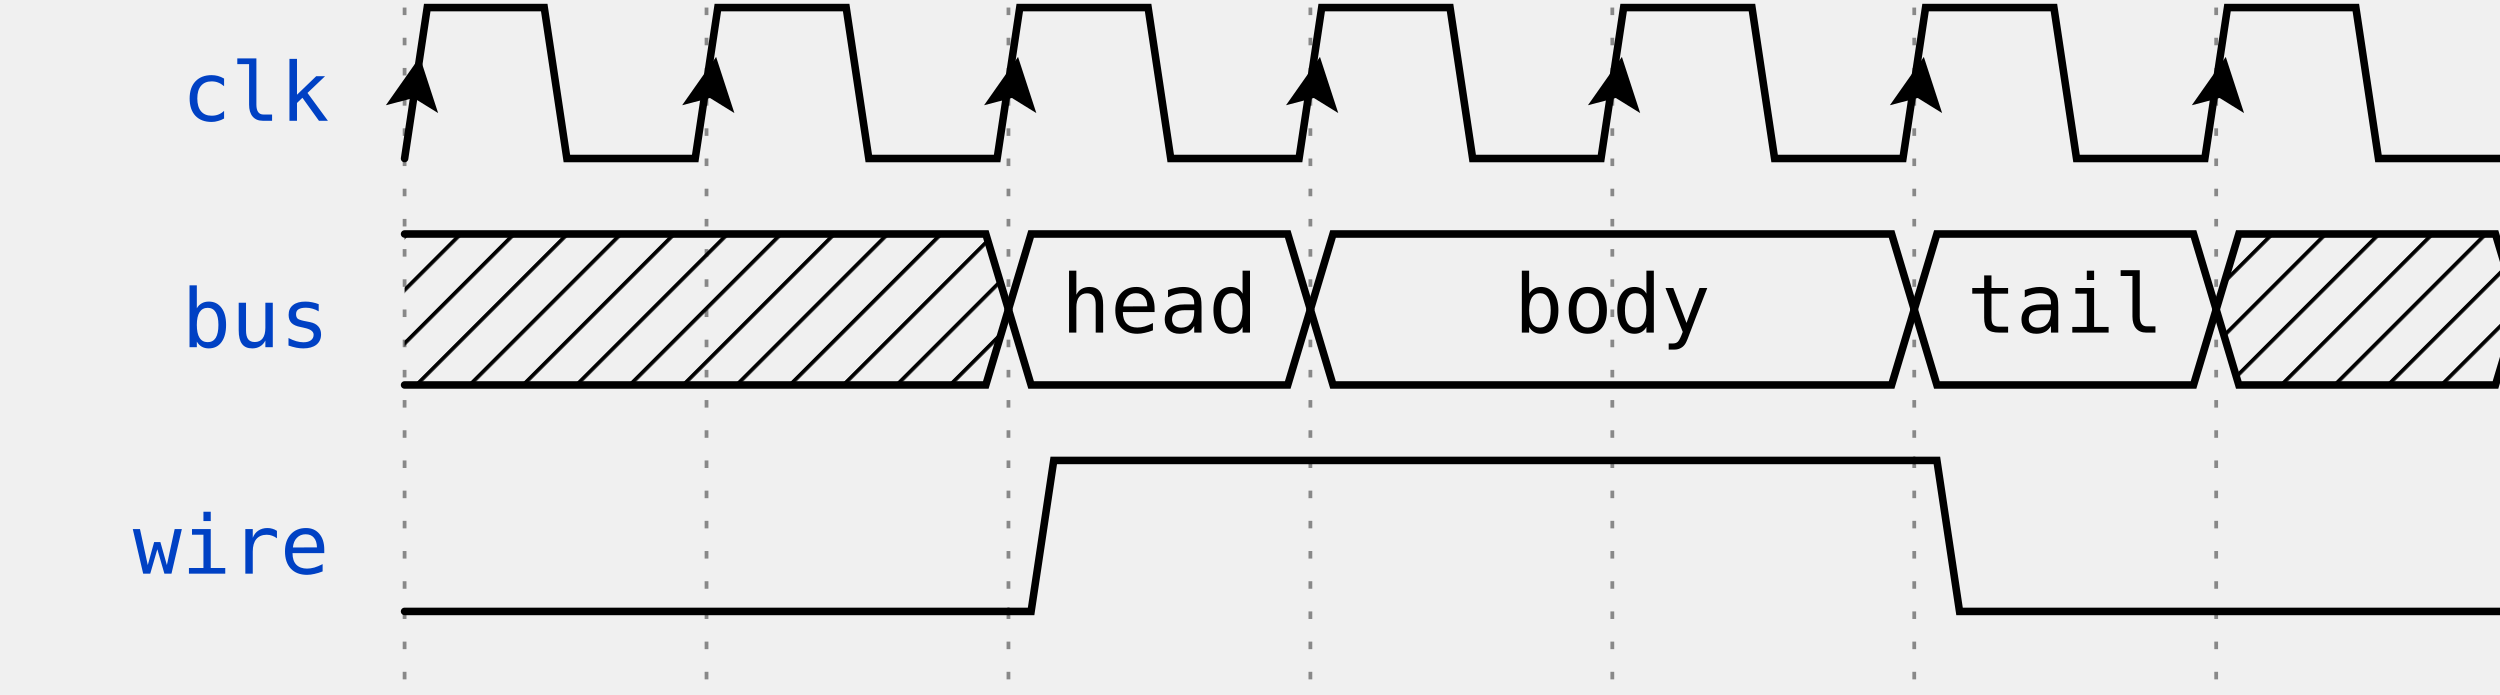
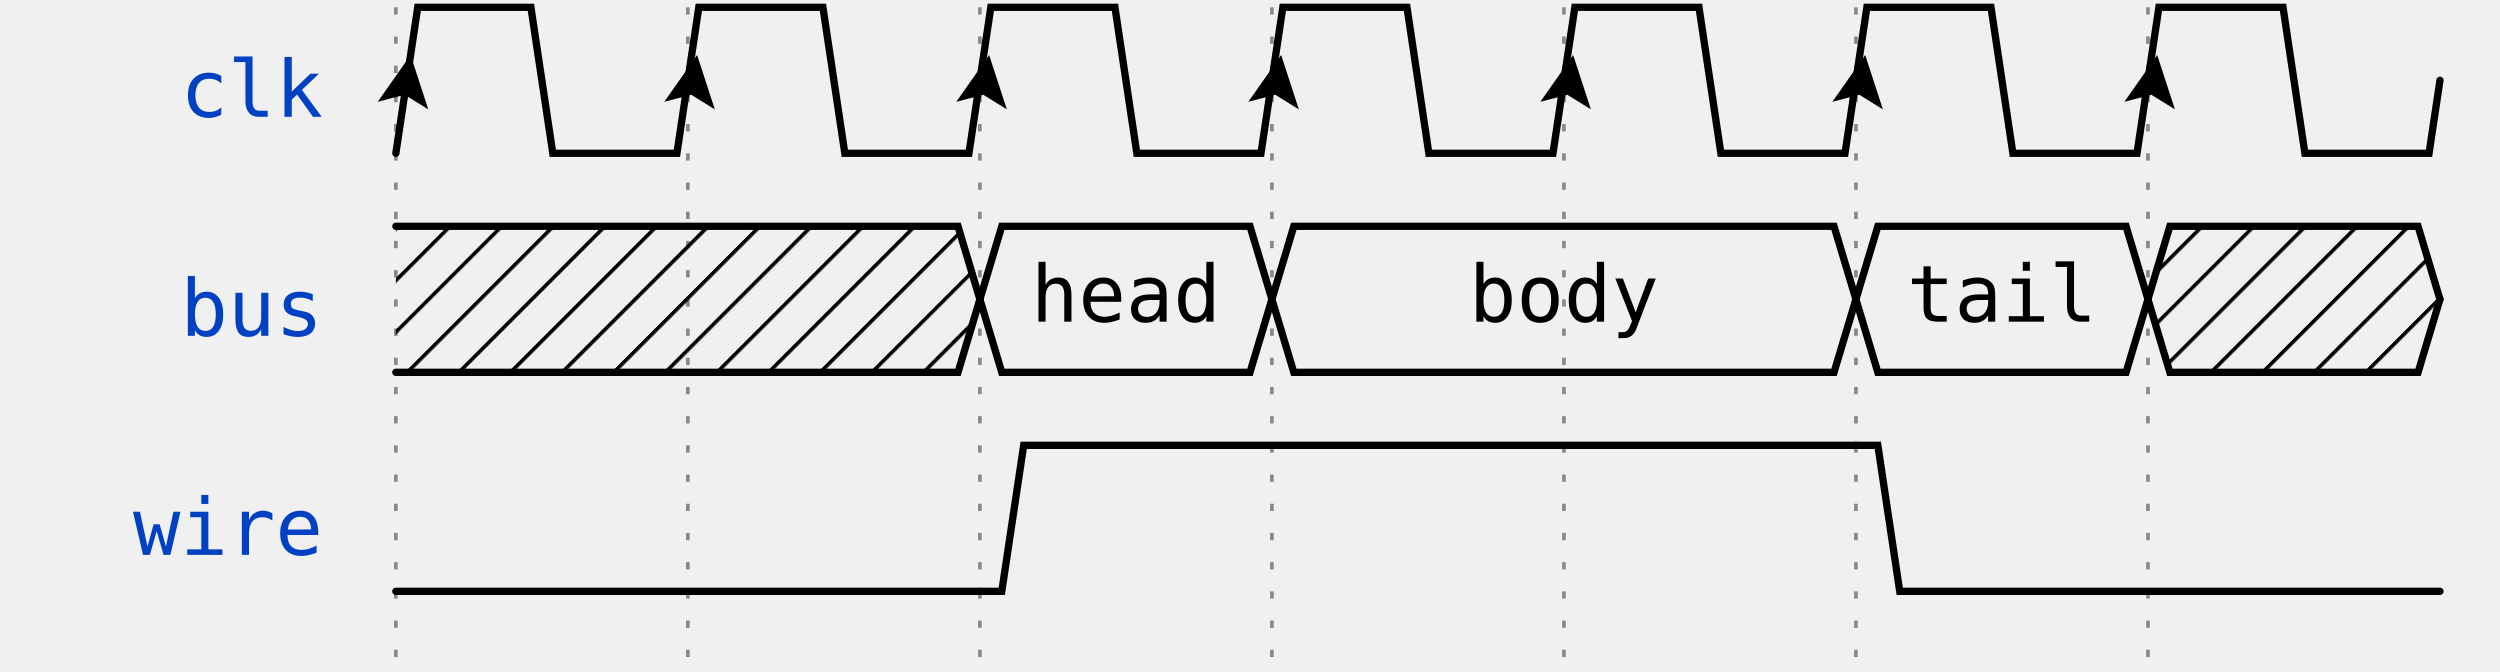
- <svg xmlns="http://www.w3.org/2000/svg" width="324" height="90.0" viewBox="-1 -1 326 92.0" overflow="hidden">
+ <svg xmlns="http://www.w3.org/2000/svg" width="335" height="90.0" viewBox="-1 -1 336 92.0" overflow="hidden">
  <style>
text{font-size:0.9em;
    font-style:normal;
    font-variant:normal;
    font-weight:500;
    font-stretch:normal;
    text-align:center;
    fill-opacity:1;
    font-family:fira mono, droid sans mono, monospace;}
.muted{fill:#aaa}
.warning{fill:#f6b900}
.error{fill:#f60000}
.info{fill:#0041c4}
.success{fill:#00ab00}
+ .attr{font-size:9px;}
.h1{font-size:18.31px;font-weight:bold}
.border{stroke-width: 1.25px; stroke: #000}
.h2{font-size:14.65px;font-weight:bold}
.h3{font-size:11.72px;font-weight:bold}
.h4{font-size:9.38px;font-weight:bold}
.h5{font-size:7.50px;font-weight:bold}
.h6{font-size:6px;font-weight:bold}
.s0, .s1, .path{fill:none;
    stroke:#000;
    stroke-width:1;
    stroke-linecap:round;
    stroke-linejoin:miter;
    stroke-miterlimit:4;
    stroke-opacity:1;
    stroke-dasharray:none}
.stripe{fill:none;
    stroke:#000;
    stroke-width:0.5;
    stroke-linecap:round;
    stroke-linejoin:miter;
    stroke-miterlimit:4;
    stroke-opacity:1;
    stroke-dasharray:none}
.arrow{fill:#000000;fill-opacity:1;stroke:none}
.hide{fill:#ffffff;fill-opacity:1;stroke:2}
.s3 &gt; polygon {fill:#ffffb4;fill-opacity:1,stroke:none}
.s4 &gt; polygon {fill:#ffe0b9;fill-opacity:1,stroke:none}
.s5 &gt; polygon {fill:#b9e0ff;fill-opacity:1,stroke:none}
.ticks {stroke: rgb(136, 136, 136); stroke-width: 0.5; stroke-dasharray: 1,3;}
.edges {fill:none;stroke:#00F;stroke-width:1}
.edges.arrowhead {marker-start:url(#arrow); overflow:visible;}
.edges.arrowtail {marker-end:url(#arrow); overflow:visible;}
.edges + text {font-size:0.625em; filter: url(#solid); transform: translate(0, 2.5px);}
</style>
  <defs>
    <pattern id="diagonalHatch" width="5" height="5" patternTransform="rotate(45 0 0)" patternUnits="userSpaceOnUse">
      <line x1="0" y1="0" x2="0" y2="5" style="stroke:black; stroke-width:1" />
    </pattern>
    <marker id="arrow" viewBox="0 0 10 10" refX="10" refY="5" markerWidth="7" markerHeight="7" markerUnits="userSpaceOnUse" orient="auto-start-reverse" style="fill:#00F;">
      <path d="M 0 0 L 10 5 L 0 10 z" />
    </marker>
    <filter x="0" y="0" width="1" height="1" id="solid">
      <feFlood flood-color="white" />
      <feComposite in="SourceGraphic" />
    </filter>
  </defs>
  <g id="a">
    <g id="ticks_5" transform="translate(50, 0)">
      <path d="M0,0 L0,90.0" class="ticks" />
      <path d="M40,0 L40,90.0" class="ticks" />
      <path d="M80,0 L80,90.0" class="ticks" />
      <path d="M120,0 L120,90.0" class="ticks" />
      <path d="M160,0 L160,90.0" class="ticks" />
      <path d="M200,0 L200,90.0" class="ticks" />
      <path d="M240,0 L240,90.0" class="ticks" />
    </g>
    <g id="clk" transform="translate(50, 0)">
      <text x="-10" y="15" class="info" text-anchor="end" xml:space="preserve">clk</text>
      <g data-symbol="BRICKS.Pclk" transform="translate(0, 0)" class="s2">
        <path d="M0,20 L3.0,0 L18.5,0 L21.5,20 L38.5,20 L40,10.0" class="path" />
        <path d="M 0 0 L 3.5 7 L 7 0 L 3.5 1.5z" transform="translate(-2.0, 6.5) rotate(-171.4692, 3.5, 3.5)" class="arrow" />
      </g>
      <g data-symbol="BRICKS.Pclk" transform="translate(40, 0)" class="s2">
        <path d="M0,10.0 L1.5,0 L18.5,0 L21.5,20 L38.5,20 L40,10.0" class="path" />
        <path d="M 0 0 L 3.5 7 L 7 0 L 3.5 1.5z" transform="translate(-2.75, 6.5) rotate(-171.4692, 3.5, 3.5)" class="arrow" />
      </g>
      <g data-symbol="BRICKS.Pclk" transform="translate(80, 0)" class="s2">
        <path d="M0,10.0 L1.5,0 L18.5,0 L21.5,20 L38.5,20 L40,10.0" class="path" />
        <path d="M 0 0 L 3.5 7 L 7 0 L 3.5 1.5z" transform="translate(-2.75, 6.5) rotate(-171.4692, 3.5, 3.5)" class="arrow" />
      </g>
      <g data-symbol="BRICKS.Pclk" transform="translate(120, 0)" class="s2">
        <path d="M0,10.0 L1.5,0 L18.5,0 L21.5,20 L38.5,20 L40,10.0" class="path" />
        <path d="M 0 0 L 3.5 7 L 7 0 L 3.5 1.5z" transform="translate(-2.75, 6.5) rotate(-171.4692, 3.5, 3.5)" class="arrow" />
      </g>
      <g data-symbol="BRICKS.Pclk" transform="translate(160, 0)" class="s2">
        <path d="M0,10.0 L1.5,0 L18.5,0 L21.5,20 L38.5,20 L40,10.0" class="path" />
        <path d="M 0 0 L 3.5 7 L 7 0 L 3.5 1.5z" transform="translate(-2.75, 6.5) rotate(-171.4692, 3.5, 3.5)" class="arrow" />
      </g>
      <g data-symbol="BRICKS.Pclk" transform="translate(200, 0)" class="s2">
        <path d="M0,10.0 L1.5,0 L18.5,0 L21.5,20 L38.5,20 L40,10.0" class="path" />
        <path d="M 0 0 L 3.5 7 L 7 0 L 3.5 1.5z" transform="translate(-2.75, 6.5) rotate(-171.4692, 3.5, 3.5)" class="arrow" />
      </g>
      <g data-symbol="BRICKS.Pclk" transform="translate(240, 0)" class="s2">
        <path d="M0,10.0 L1.5,0 L18.5,0 L21.5,20 L38.5,20 L40,10.0" class="path" />
        <path d="M 0 0 L 3.5 7 L 7 0 L 3.5 1.5z" transform="translate(-2.75, 6.5) rotate(-171.4692, 3.5, 3.5)" class="arrow" />
      </g>
    </g>
    <g id="bus" transform="translate(50, 30.0)">
      <text x="-10" y="15" class="info" text-anchor="end" xml:space="preserve">bus</text>
      <g data-symbol="BRICKS.x" transform="translate(0, 0)" class="s2">
        <polygon points="0,0 3,0 77,0 80,10.0 77,20 3,20 0,20 " fill="url(#diagonalHatch)" />
        <path d="M0,0 L3,0 L77,0 L80,10.0" class="path" />
        <path d="M0,20 L3,20 L77,20 L80,10.0" class="path" />
      </g>
      <g data-symbol="BRICKS.data" transform="translate(80, 0)" class="s2">
        <polygon points="0,10.0 3,0 37,0 40,10.0 37,20 3,20 0,10.0 " fill="none" />
        <path d="M0,10.0 L3,0 L37,0 L40,10.0" class="path" />
        <path d="M0,10.0 L3,20 L37,20 L40,10.0" class="path" />
        <text x="20.0" y="10.0" text-anchor="middle" dominant-baseline="middle" alignment-baseline="central">head</text>
      </g>
      <g data-symbol="BRICKS.data" transform="translate(120, 0)" class="s2">
        <polygon points="0,10.0 3,0 77,0 80,10.0 77,20 3,20 0,10.0 " fill="none" />
        <path d="M0,10.0 L3,0 L77,0 L80,10.0" class="path" />
        <path d="M0,10.0 L3,20 L77,20 L80,10.0" class="path" />
        <text x="40.0" y="10.0" text-anchor="middle" dominant-baseline="middle" alignment-baseline="central">body</text>
      </g>
      <g data-symbol="BRICKS.data" transform="translate(200, 0)" class="s2">
        <polygon points="0,10.0 3,0 37,0 40,10.0 37,20 3,20 0,10.0 " fill="none" />
        <path d="M0,10.0 L3,0 L37,0 L40,10.0" class="path" />
        <path d="M0,10.0 L3,20 L37,20 L40,10.0" class="path" />
        <text x="20.0" y="10.0" text-anchor="middle" dominant-baseline="middle" alignment-baseline="central">tail</text>
      </g>
      <g data-symbol="BRICKS.x" transform="translate(240, 0)" class="s2">
        <polygon points="0,10.0 3,0 37,0 40,10.0 37,20 3,20 0,10.0 " fill="url(#diagonalHatch)" />
        <path d="M0,10.0 L3,0 L37,0 L40,10.0" class="path" />
        <path d="M0,10.0 L3,20 L37,20 L40,10.0" class="path" />
      </g>
    </g>
    <g id="wire" transform="translate(50, 60.0)">
      <text x="-10" y="15" class="info" text-anchor="end" xml:space="preserve">wire</text>
      <g data-symbol="BRICKS.zero" transform="translate(0, 0)" class="s2">
        <path d="M0,20 L3,20 L6,20 L80,20" class="path" />
      </g>
      <g data-symbol="BRICKS.one" transform="translate(80, 0)" class="s2">
        <path d="M0,20 L3,20 L6,0 L120,0" class="path" />
      </g>
      <g data-symbol="BRICKS.zero" transform="translate(200, 0)" class="s2">
        <path d="M0,0 L3,0 L6,20 L80,20" class="path" />
      </g>
    </g>
  </g>
  <g id="edges" transform="translate(50, 0)">
</g>
</svg>
